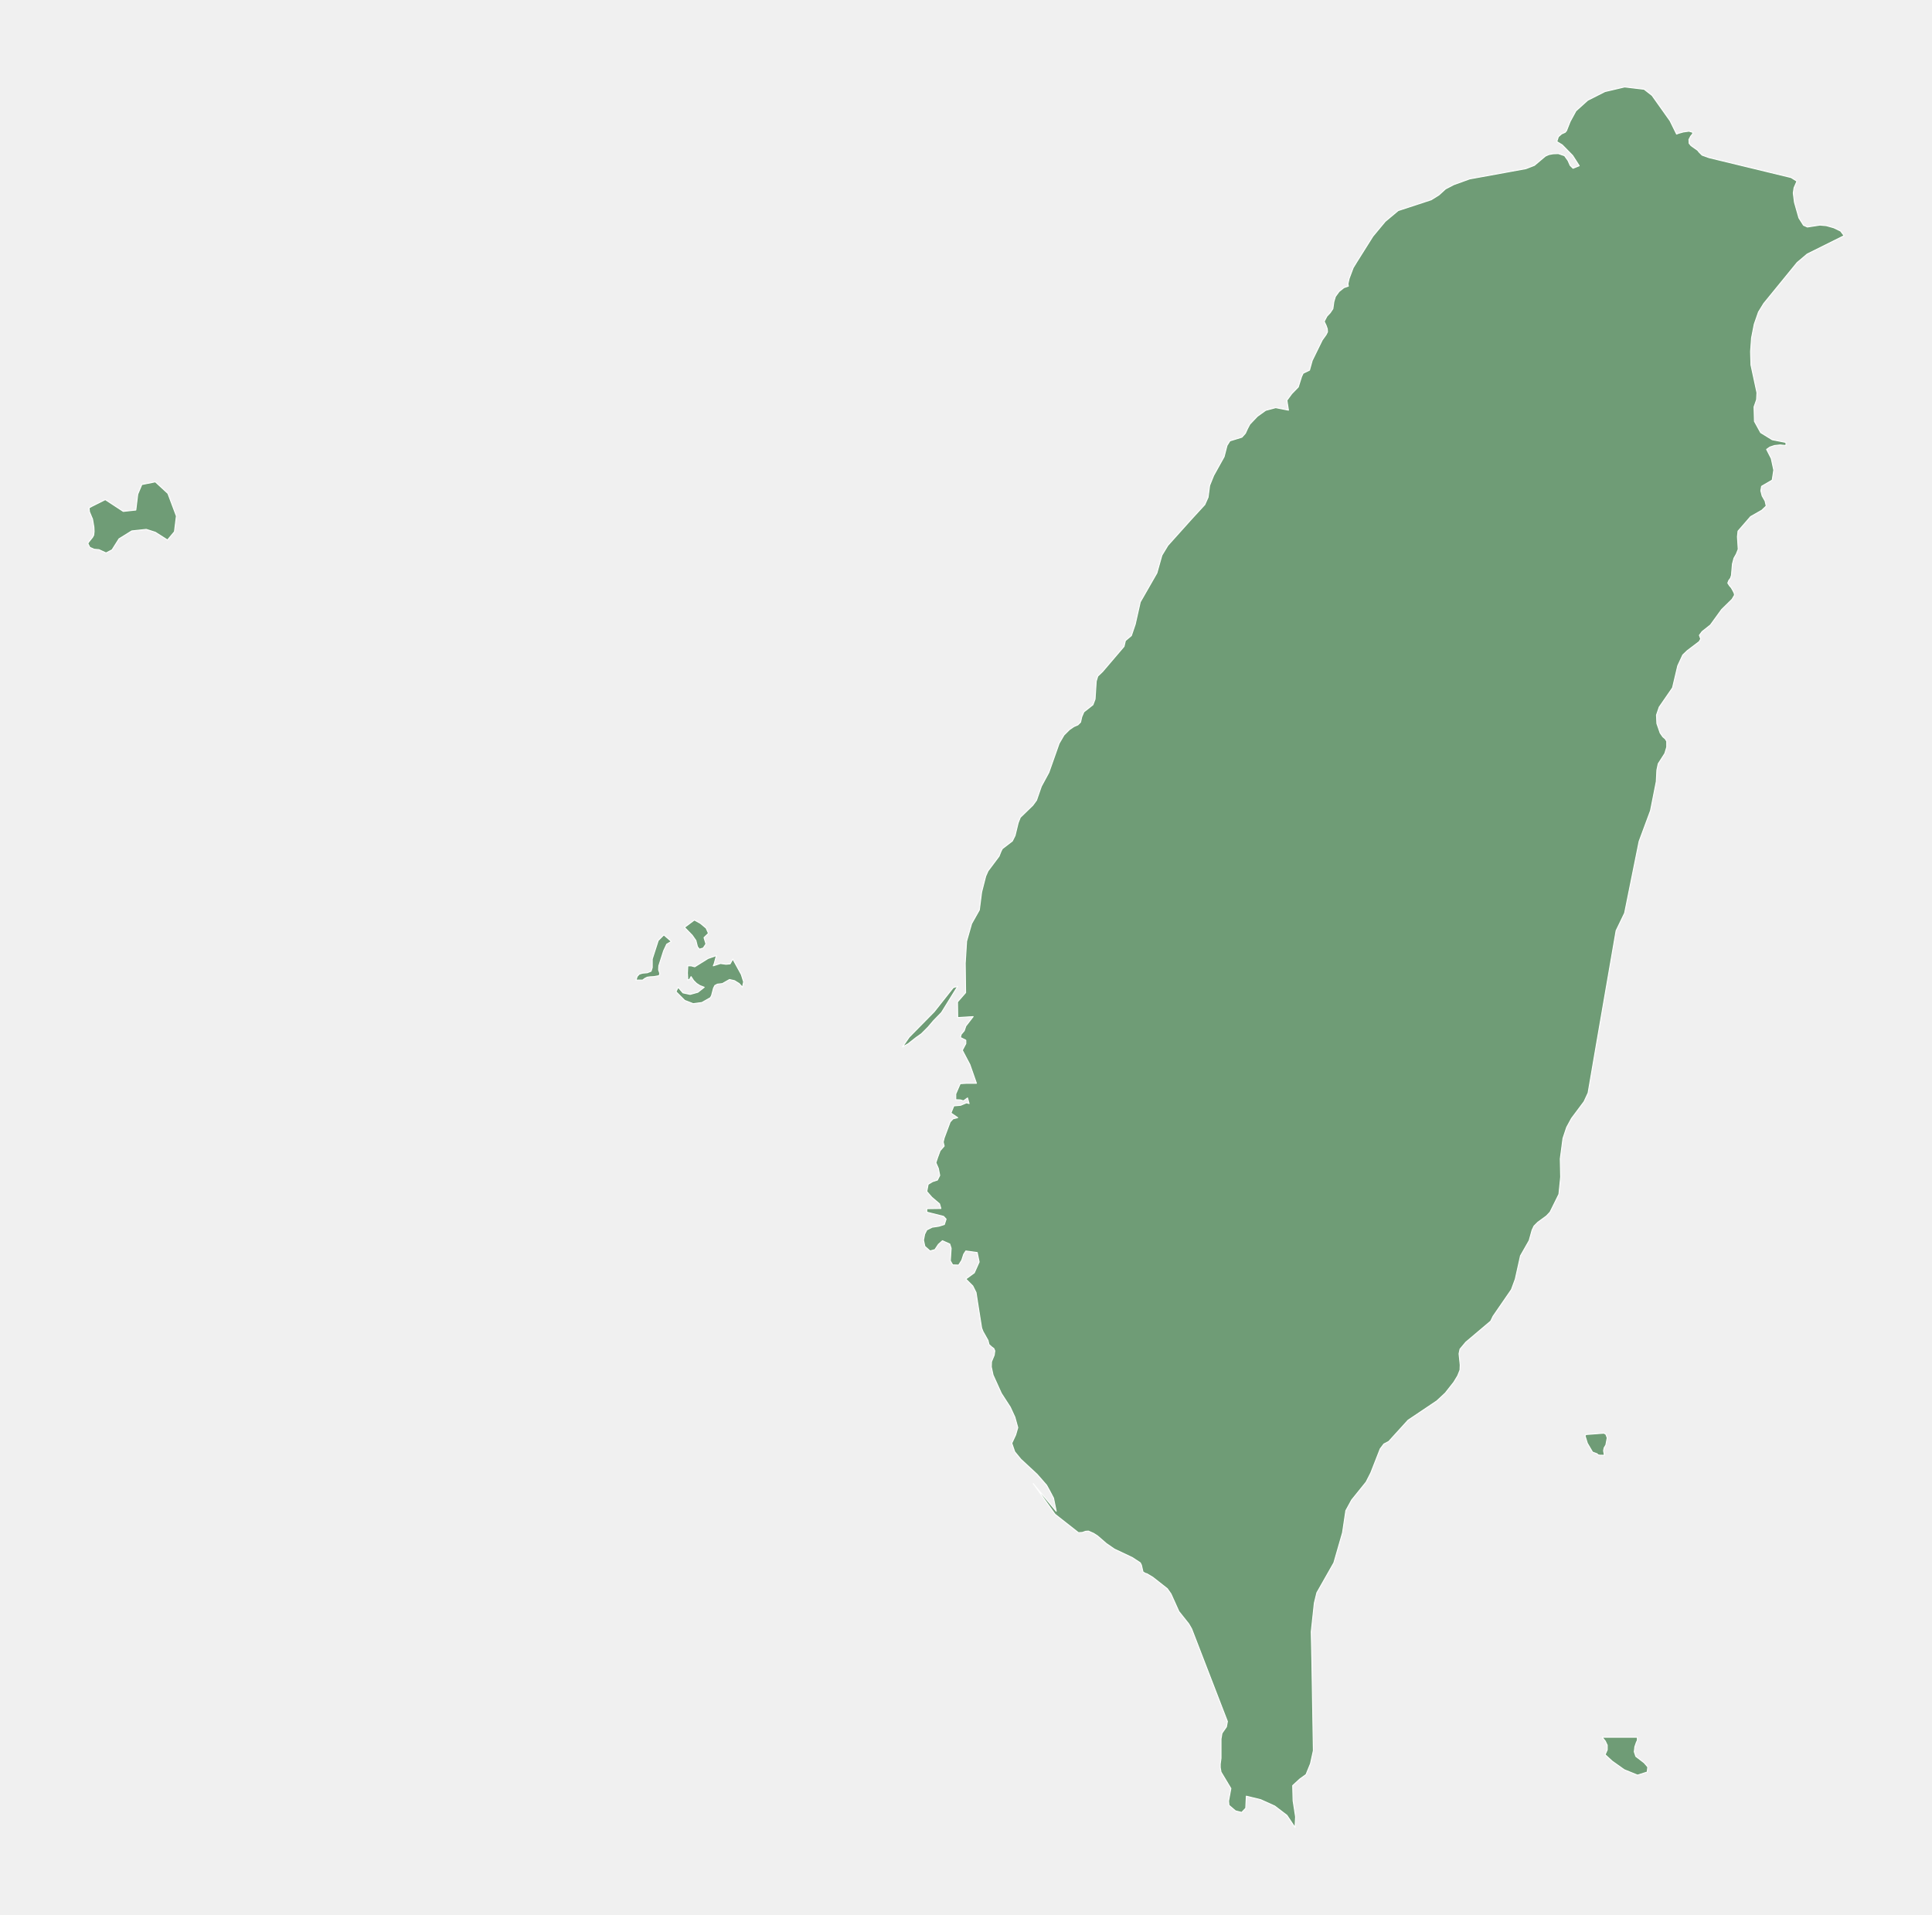
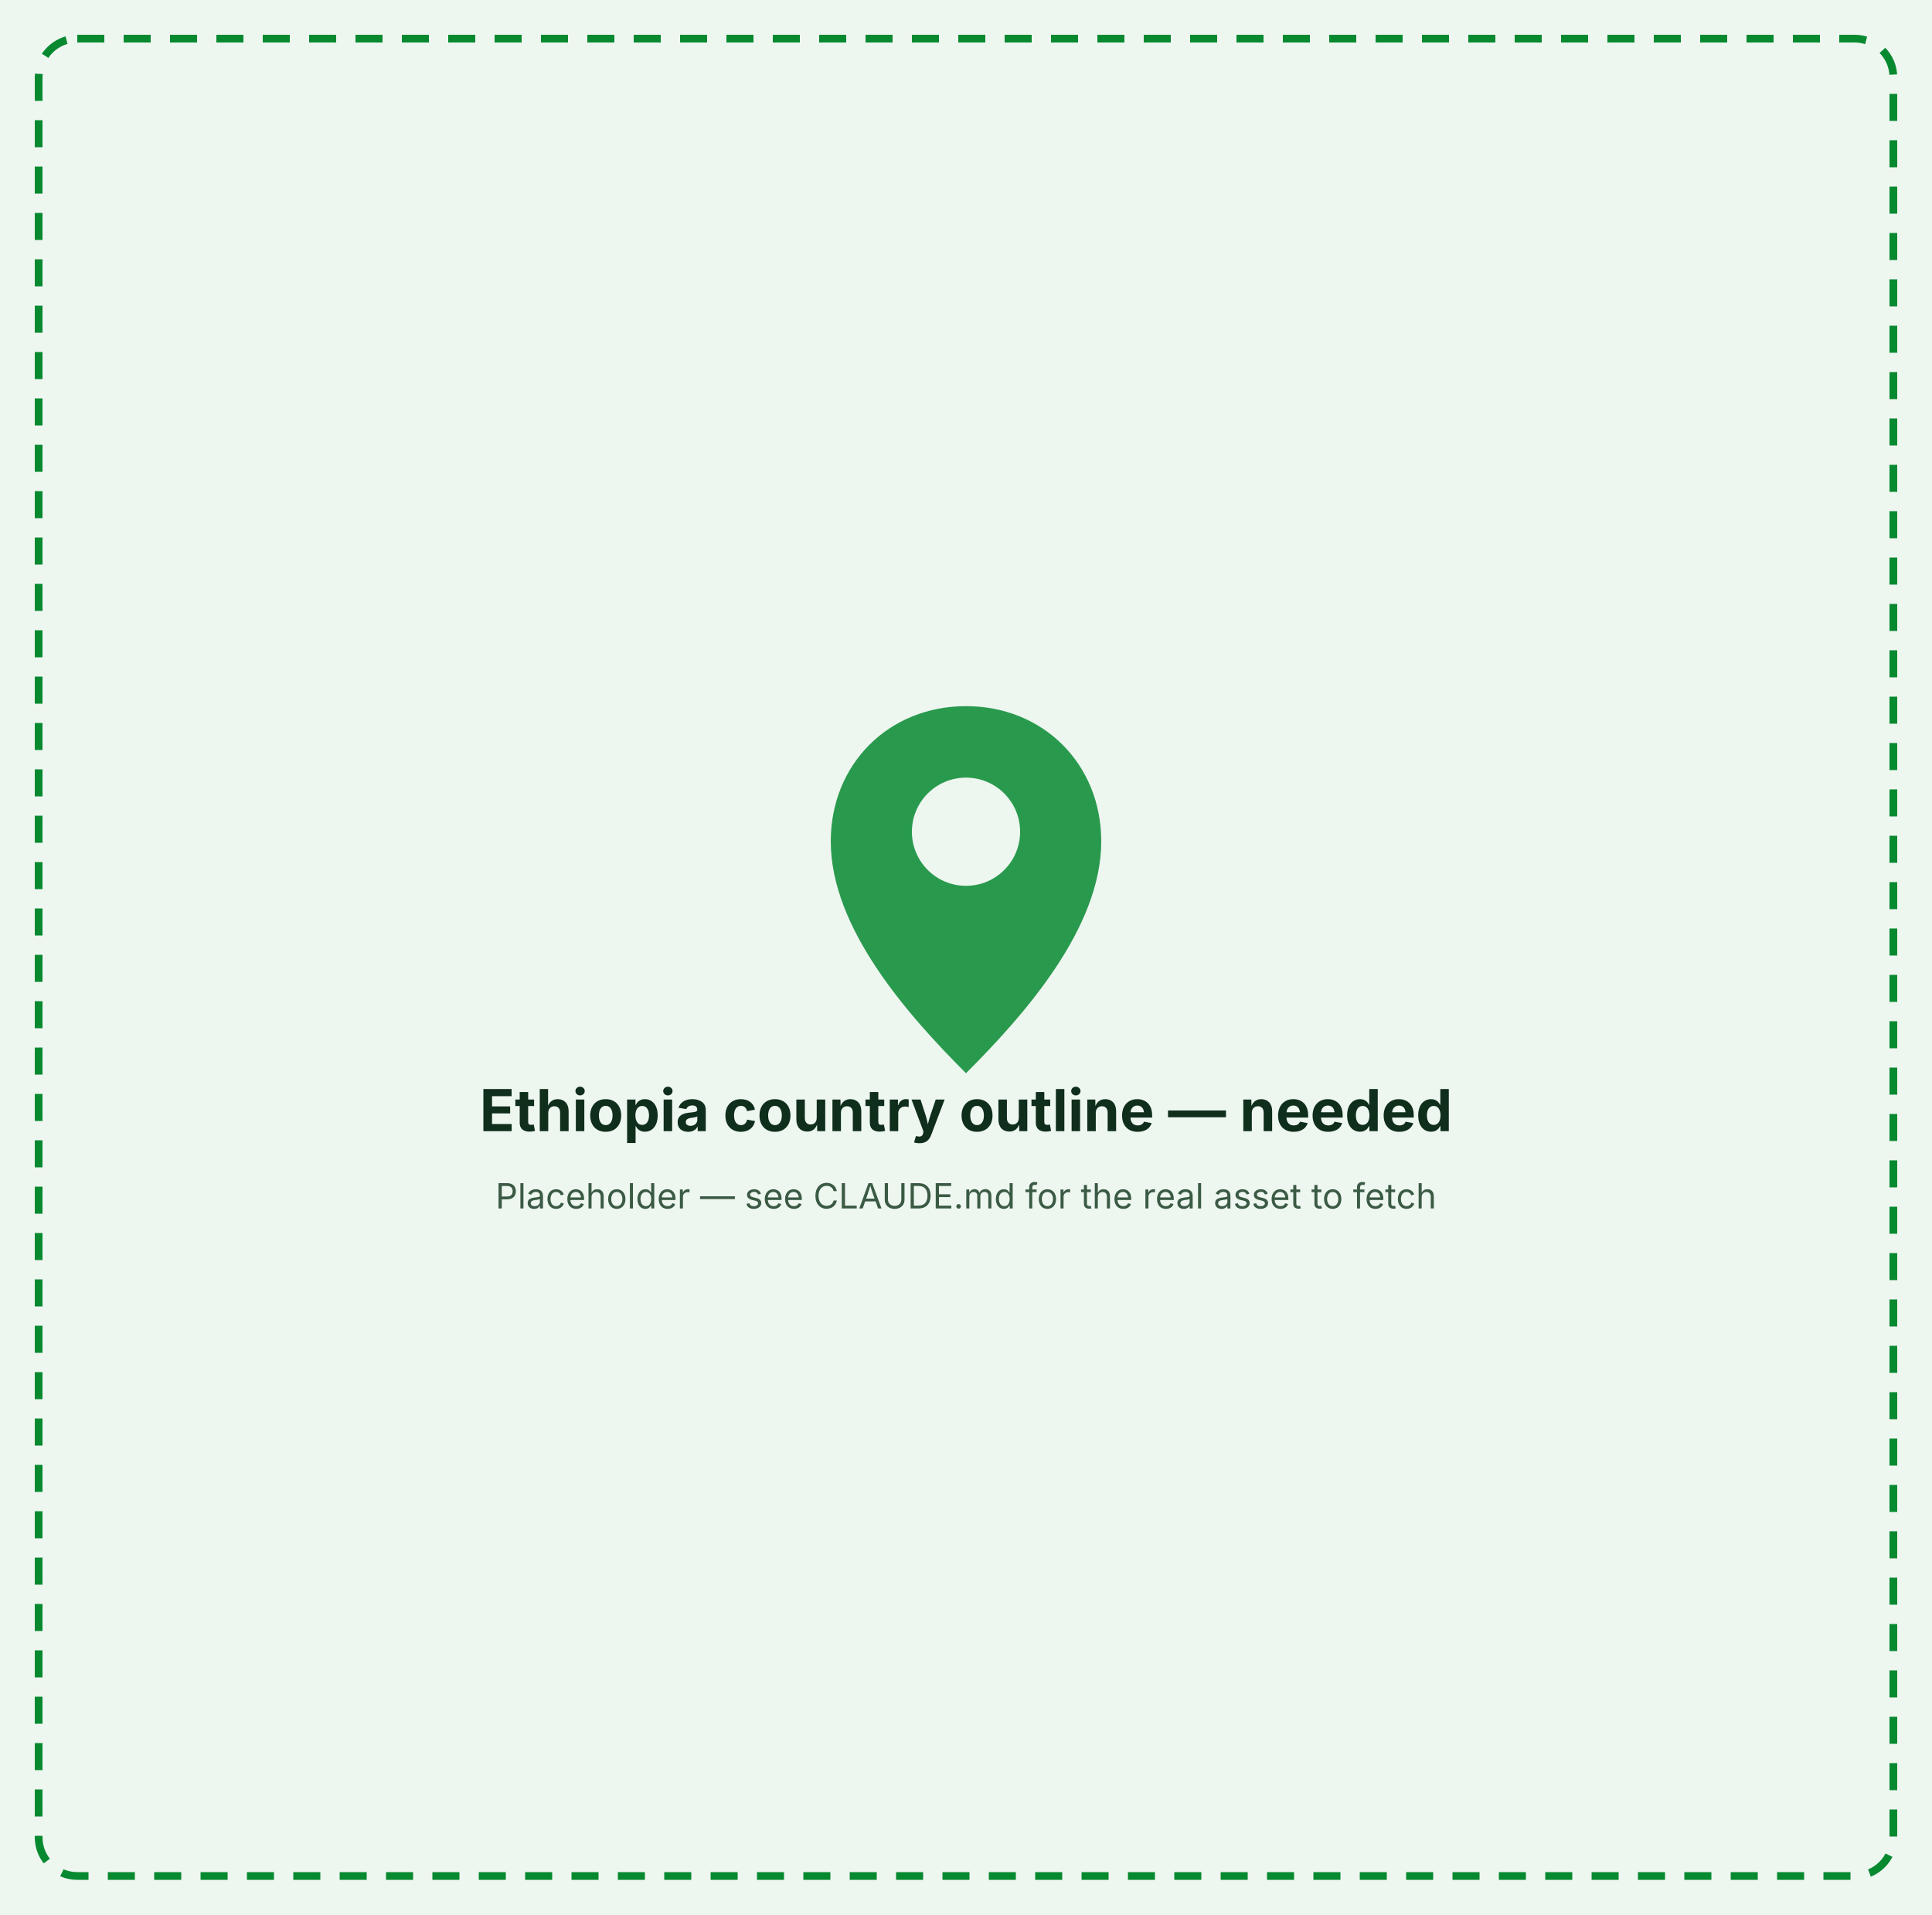
- <svg xmlns="http://www.w3.org/2000/svg" baseprofile="tiny" fill="#6f9c76" height="991" stroke="#ffffff" stroke-linecap="round" stroke-linejoin="round" stroke-width=".5" version="1.2" viewbox="0 0 1000 991" width="1000">
-   <g id="features">
-     <path d="M930.2 135.9l-17.3 21.2-2.7 4.4-2.2 6.3-1.4 7.1-0.5 7.1 0.2 6.9 3.1 14.4-0.2 3.6-1.3 3.7 0.2 7.5 3.2 5.8 6 3.7 7.1 1.4 0 1.6-3-0.3-2.9 0.3-2.4 0.8-1.7 1.2 2.4 4.7 1.3 6-0.8 5.2-5.5 3.2-0.4 2.3 0.7 2.7 1.5 2.6 0.6 2.6-2.3 2.2-5.8 3.3-6.5 7.5-0.3 2.9 0.4 6.5-1 2.5-1.2 2.1-0.8 3-0.5 5.9-0.5 1.5-0.9 1.2-0.5 1.3 1 1.5 0.2 0.2 0.6 0.7 0.8 1.4 0.7 1.4 0.2 1-1.3 2.2-5.4 5.3-5.8 8-4.3 3.4-1.4 1.9 0.7 1.9-0.8 1.4-6.2 4.7-2.3 2.2-2.6 5.6-2.7 11.4-6.9 10-1.4 4.1 0.2 4.4 1.7 4.9 1.4 2 1.2 1 0.8 1.3 0 3-1 3.3-3.4 5.3-0.7 3.3-0.3 5.9-3 15.1-5.9 15.9-7.5 37.1-4.4 9.1-10.3 59.5-4.2 24.5-2.1 4.5-6.5 8.7-2.5 4.6-1.9 5.7-1.4 10.6 0.2 9.4-0.9 8.9-4.6 9.3-1.9 2-4.4 3.2-2 2-1 2.1-1.5 5.4-4.5 7.9-2.7 12.1-2 5.4-9.5 13.8-1.2 2.5-12.9 10.9-3 3.6-0.5 2.4 0.6 5.8-0.1 2.6-1.2 3-2 3.3-4.4 5.6-4.4 4.1-14.9 10-10 11-2.5 1.3-1.9 2.5-4.9 12.5-2.4 4.7-7.5 9.3-3 5.5-1.7 11.4-4.5 15.6-8.8 15.5-1.3 5.3-1.6 14.9 0.3 13.6 0.8 47.9-1.5 6.8-2.3 5.6-3.2 2.3-3.7 3.4 0.2 7.8 1.3 8.4-0.3 5.5-4.2-6.3-6.3-4.8-7.3-3.3-7.4-1.8-0.3 6.2-2.1 2.2-3.2-0.8-3.4-2.9-0.2-2.2 1.2-6.5-5.1-8.5-0.4-2.3 0-1.9 0.4-3 0-10 0.5-2.9 2.3-3.3 0.5-2.8-18.5-47.9-1.5-2.6-5.1-6.4-4.1-9.1-1.9-2.7-7.5-5.9-3-1.8-1-0.3-1.1-0.7-0.8-3.5-0.6-1.2-4.1-2.7-9.3-4.4-4.2-2.9-4.5-3.9-2-1.3-2.7-1.2-1.5 0.1-1.7 0.6-2 0.1-12.1-9.5-11.3-15.9 11.9 14.3-1.4-6.8-2-3.8-1.6-2.9-4.9-5.6-8.4-7.8-3.2-3.9-1.5-4.4 2-4.3 1.1-3.8-1.5-5.4-2.4-5.2-4.6-7.1-4.3-9.5-0.9-4.2 0.1-2.7 1.4-3.4 0.3-2.2-0.5-1.2-1.2-0.9-1.3-1.2-0.5-2.1-2.6-4.6-0.7-1.8-2-12.6-0.9-5.8-1.7-3.4-3.6-3.6 4.4-3.2 2.5-5.6-1-4.9-5.9-0.8-1.1 1.7-1 3.1-1.6 2.5-3.1-0.1-1.2-2.1 0.4-6.5-0.7-2.2-3.8-1.7-2.1 1.9-1.8 2.7-2.5 0.7-2.7-2.4-0.7-3.2 0.6-3.1 1.1-2.2 2.8-1.4 3.4-0.5 2.9-0.9 0.9-2.8-1.3-1.4-8.7-2.2 0-1.8 7.3-0.1-0.7-2.4-4-3.4-2.6-3 0.7-3.7 2.3-1.4 2.5-0.8 1.2-2.4-0.7-3.6-1.3-3 0.9-2.7 1.3-3.5 2.1-2.4-0.5-2.1 0.5-2.1 3.1-8.3 1.5-1.6 2.4-0.6-3.5-2.4 1.5-3.7 3.5-0.3 3.1-1.3 1.3 0.4-0.8-2.9-2.1 1.5-1.7-0.5-2.3-0.1 0-3 2.3-5.3 3.4-0.2 5 0-3.4-9.7-3.9-7.4 1.8-3.4 0-1.8-2.8-1.4 0.4-1.6 1.6-1.9 0.8-2.4 3.8-4.9-8 0.5-0.1-8.1 4.2-4.8-0.2-15.2 0.7-11.4 2.6-9.1 4-7.1 1.2-9.3 2.1-8.2 1.2-2.7 5.7-7.6 1-2.5 0.7-1.4 5.2-4 1.4-2.8 1.6-6.6 1.1-2.8 6.5-6.3 1.9-2.6 2.5-7.2 3.9-7.2 5.3-15 2.5-4.3 2.8-2.8 2.3-1.6 2.1-0.9 1.4-1.4 0.6-2.7 1.1-2.6 4.7-3.7 1.1-2.9 0.6-9.3 0.8-2.6 2.5-2.4 10.5-12.3 0.6-0.7 0.7-3 3.1-2.6 2-5.9 2.6-11.5 8.6-15 2.6-9.2 3.1-5.1 12.3-13.7 6.8-7.4 1.7-3.8 0.8-6.1 2.1-5.2 5.4-9.7 1.5-5.8 1.5-2.4 6.2-1.9 1.8-2 1.1-2.4 1.2-2.3 3.9-4.1 4.3-3.1 5.2-1.4 6.6 1.3-0.8-5.1 2.5-3.4 3.4-3.5 1.7-5.4 0.8-1.7 3.3-1.6 1.4-5 5.2-10.6 2-2.8 0.7-1.4-0.1-1.6-0.6-1.7-1-2.1 1.4-2.7 1.6-1.7 0.1-0.1 1.4-2.1 0.5-3.6 0.8-2.7 1.9-2.6 2.5-2 2.3-0.8-0.2-1.2 0.6-2.7 2.1-5.6 1.9-3.1 8.3-13.2 6.4-7.7 6.7-5.6 17.1-5.6 4-2.5 3.4-3.1 4.2-2.2 8.3-3 18.7-3.4 10.4-1.9 4.4-1.7 5.7-4.8 1.8-0.8 2.1-0.4 2.8-0.1 3.2 1.1 1.8 2.5 1.1 2.5 1.5 1.5 3.2-1.3-3.4-5.3-5.4-5.5-2.8-1.7 0.8-2.5 1.7-1.5 1.8-0.8 0.7-0.8 1.9-4.8 3-5.5 6.1-5.5 8.9-4.5 10.2-2.4 10.1 1.2 4.1 3.2 9.3 13.1 3.4 6.9 1-0.4 2.5-0.7 2.9-0.4 2 0.6-0.1 0.8-1 1.2-0.9 1.7 0.1 2 1 1.2 3.4 2.4 0.7 0.9 1.6 1.6 3.6 1.3 42.5 10.3 3 1.9-1.5 3.4-0.4 2.7 0.6 4.8 2.3 8.1 2.4 3.8 2 0.9 6.5-1 3.3 0.3 3.9 1.1 3.5 1.7 1.8 2.4-19.1 9.5-5.2 4.4z m-83.5 773.2l4.3 3.3 1.9 2.2-0.3 2.6-5 1.6-6.9-2.8-6.2-4.4-3.7-3.4 1.1-2.5 0-2.4-1-2.1-1.6-2 18.2 0 0 1.6-0.5 1-0.8 2.3-0.3 2.6 0.8 2.4z m-773.3-658.3l7-1.4 6.5 6 4.4 11.7-1 8.1-3.6 4.3-6.3-4-4.7-1.5-7.5 0.8-6.6 4.1-3.6 5.7-3.1 1.6-3.7-1.7-2.5-0.2-2.2-1-1-1.9 0.3-0.7 2.1-2.6 0.6-1.1 0.2-1.9-0.1-2.3-0.7-4.1-1.6-3.8-0.2-2 1.4-0.8 7-3.5 9.3 6.1 6.5-0.7 1-8.2 2.1-5z m305.9 245.6l4.4 8 1.2 3.8-0.6 2.8-1.7-1.9-2.4-1.5-2.6-0.6-3.7 2.1-2.6 0.3-1.3 0.7-0.7 1.4-1 3.8-0.6 1.1-4.4 2.5-4.5 0.6-4.4-1.7-4.5-4.5 1.1-2.3 2.5 2.9 3.7 0.8 4-1.1 3.3-2.6-2.3-0.9-1.7-1.1-1.5-1.5-1.3-2-0.5 0.9 0 0.2-0.2 0.2-1 0.5-0.2-3.7 0.2-3.7 1.7 0 1.9 0.5 6.9-4.3 4.3-1.5-1.1 4.1-0.5 1.2 3.7-1.2 2.9 0.4 2.1-0.2 1.4-2.5z m-41.7 0l3.1-9.6 2.9-2.9 3.9 3.4-2.4 1.4-1.6 3.4-2.5 7.8-0.1 2.1 0.6 1.8-0.3 1.2-2.8 0.5-2 0.1-1.4 0.2-1.2 0.6-1.2 0.9-3.4 0 0.6-1.9 1.1-1.2 1.7-0.5 2.4-0.2 2-0.8 0.6-1.9 0-4.4z m23.4-6.4l-0.8-3.2-1.9-2.7-4-4.1 5.1-3.8 3.1 1.7 3 2.5 1.2 2.7-2.3 2.2 1 3.3-1.4 2.1-2 0.6-1-1.3z m460.6 257l-1.2-3.9 0.5-0.6 9.3-0.7 1 0.6 0.7 1.8-0.7 3.7-0.9 1.5-0.3 1.5 0.3 1.5 0 1-0.7-0.2-1.6 0-0.9-0.2-0.4-0.5-2.4-0.9-2.7-4.6z m-351-210.2l12.9-13.1 9.9-12.5 2.3-0.7-8.4 13.6-4.1 4.2-2.8 3.3-3.5 3.5-2.7 1.9-4.2 3.3-2.9 1.6 3.5-5.1z" id="TW" name="Ethiopia">
-   </path>
+ <svg xmlns="http://www.w3.org/2000/svg" width="1000" height="991" viewBox="0 0 1000 991">
+   <rect width="1000" height="991" fill="#eef6f0" />
+   <rect x="20" y="20" width="960" height="951" fill="none" stroke="#078930" stroke-width="4" stroke-dasharray="14 10" rx="20" />
+   <g transform="translate(500, 435.5)" fill="#078930">
+     <path d="M0,-70 C40,-70 70,-40 70,0 C70,45 30,90 0,120 C-30,90 -70,45 -70,0 C-70,-40 -40,-70 0,-70 Z" opacity="0.85" />
+     <circle cx="0" cy="-5" r="28" fill="#eef6f0" />
  </g>
-   <g id="points">
-     <circle class="22.07374916062989|118.46584311825282" cx="90.9" cy="901.4" id="0">
-   </circle>
-     <circle class="23.42687413437719|120.32875816495206" cx="545.5" cy="543.4" id="1">
-   </circle>
-     <circle class="25.118280351561314|121.81909020231146" cx="909.1" cy="90.7" id="2">
-   </circle>
-   </g>
-   <g id="label_points">
-     <circle class="Ethiopia" cx="677.1" cy="483.4" id="TW">
-   </circle>
-   </g>
+   <text x="500" y="585.5" font-family="system-ui, -apple-system, Segoe UI, sans-serif" font-size="30" font-weight="700" fill="#0f2e1c" text-anchor="middle">Ethiopia country outline — needed</text>
+   <text x="500" y="625.5" font-family="system-ui, -apple-system, Segoe UI, sans-serif" font-size="18" fill="#3a5a44" text-anchor="middle">Placeholder — see CLAUDE.md for the real asset to fetch</text>
</svg>
